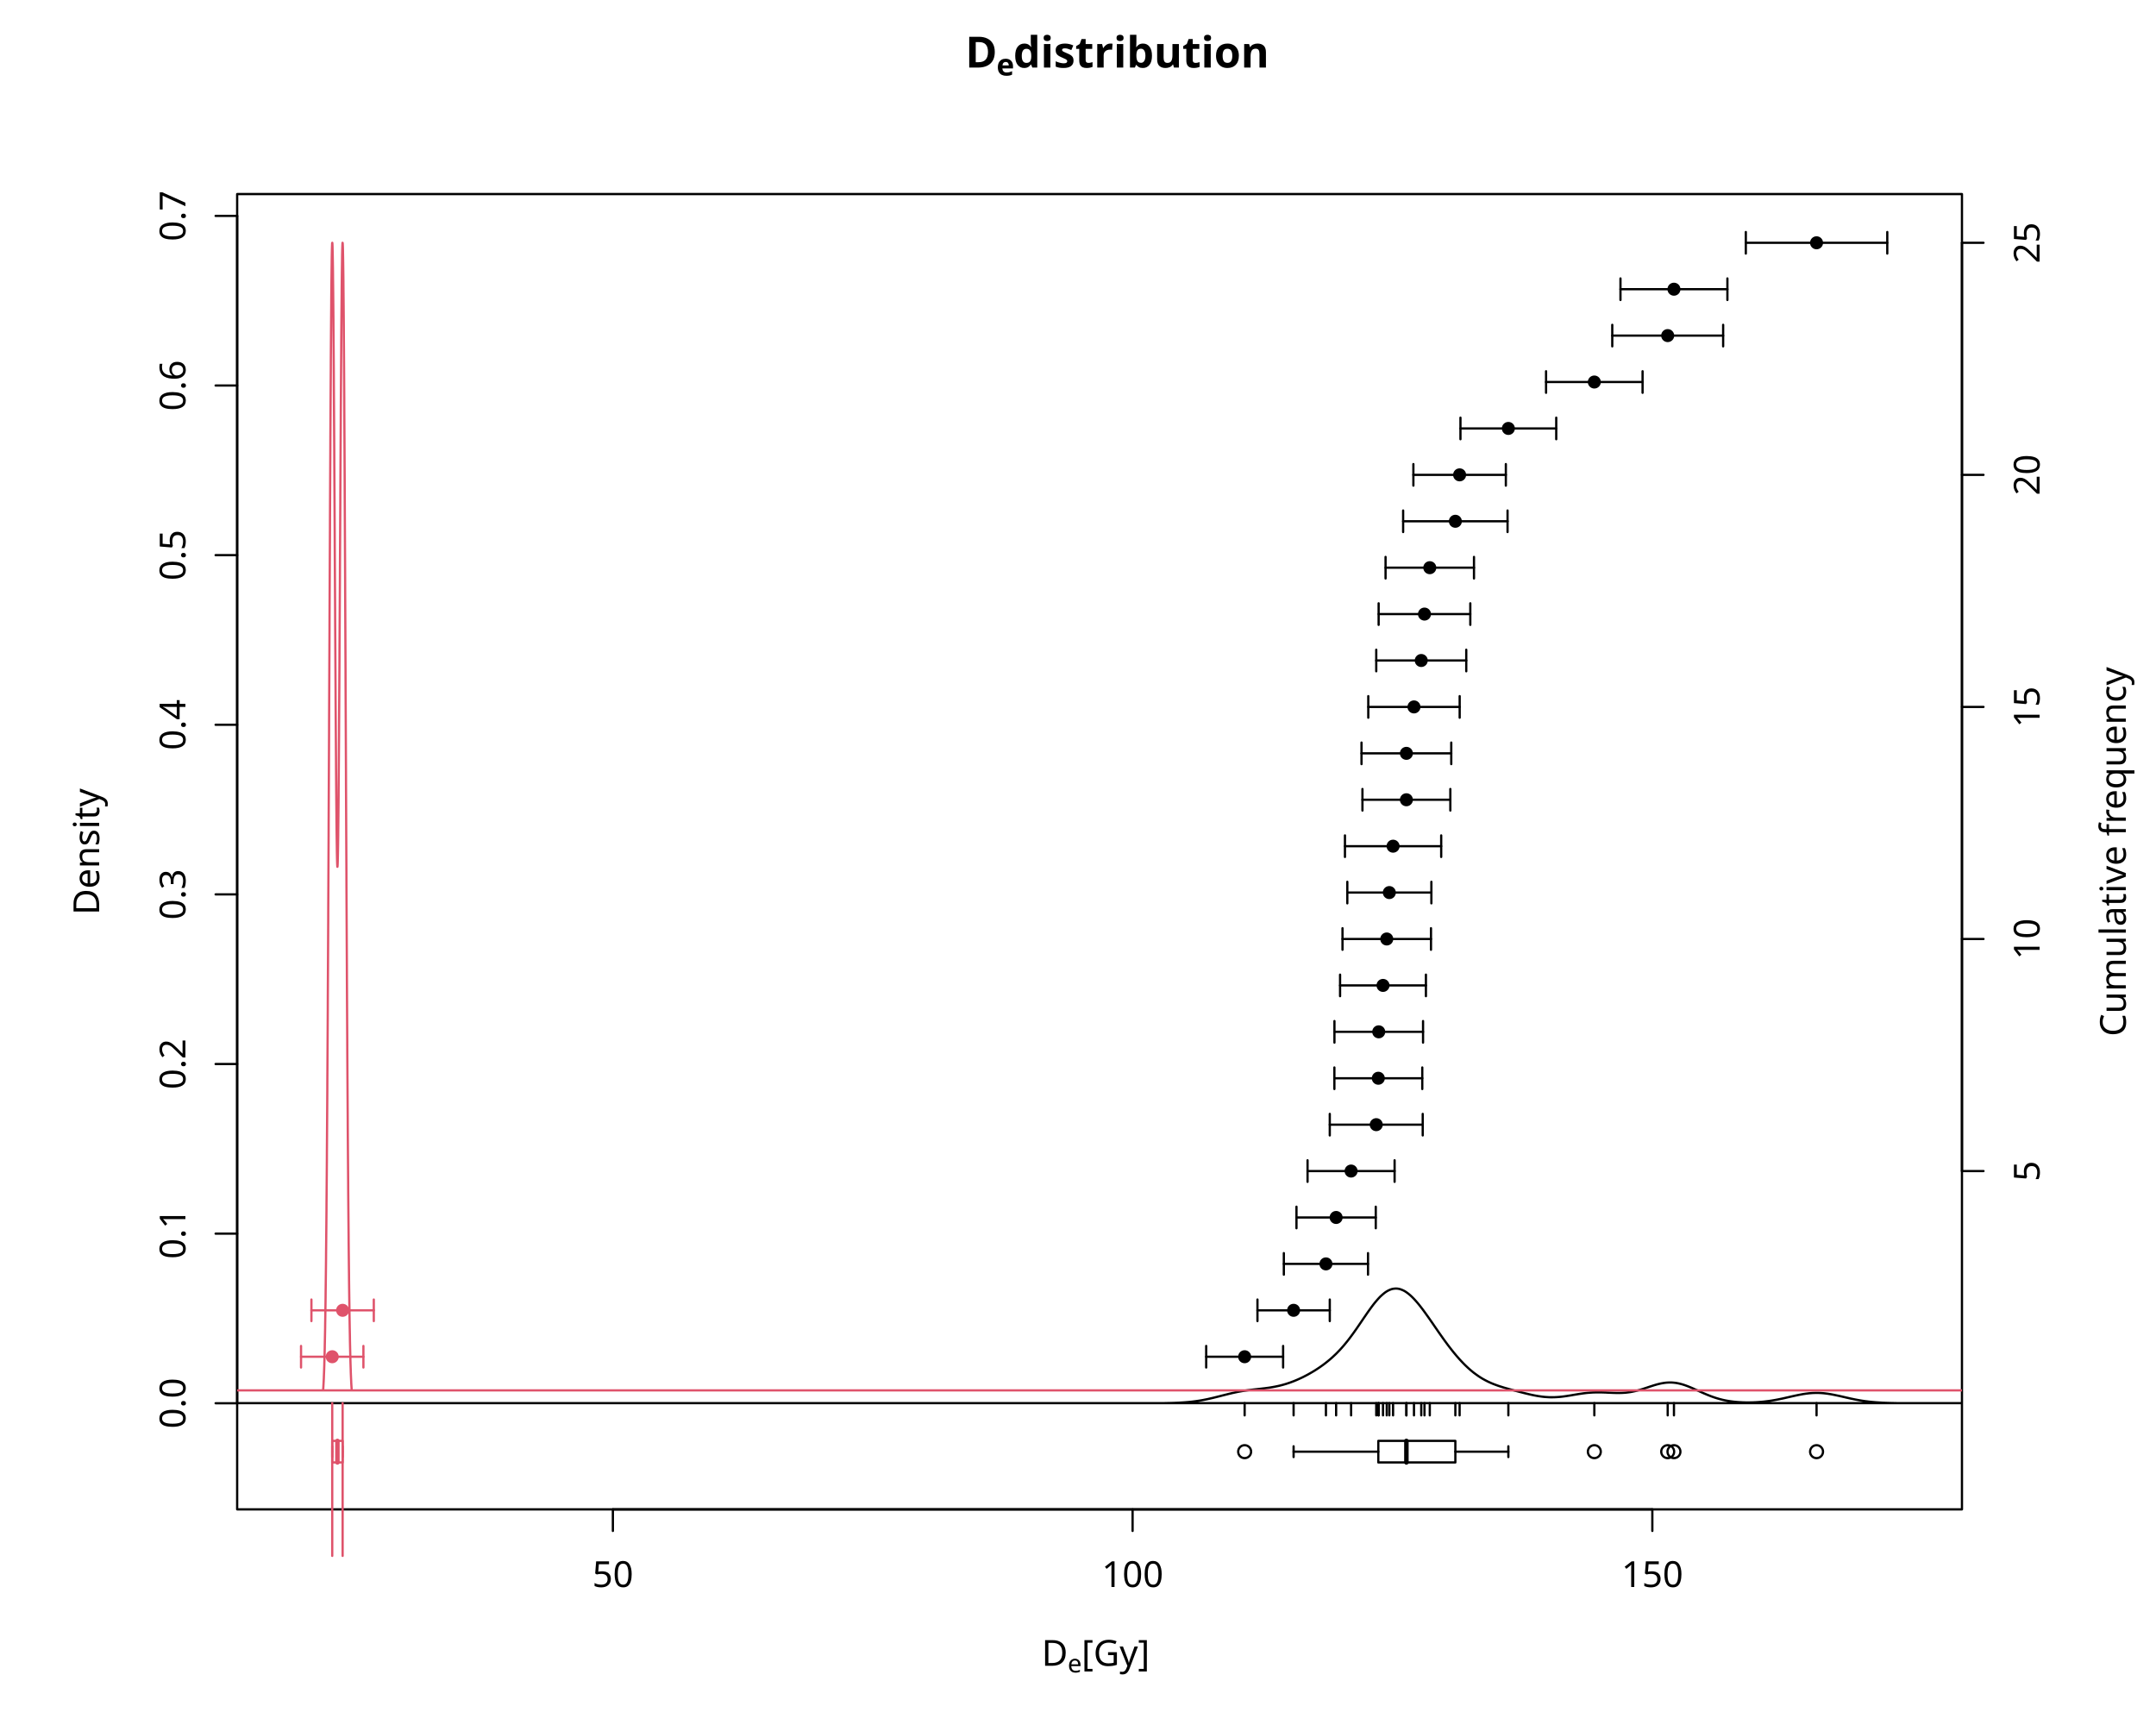
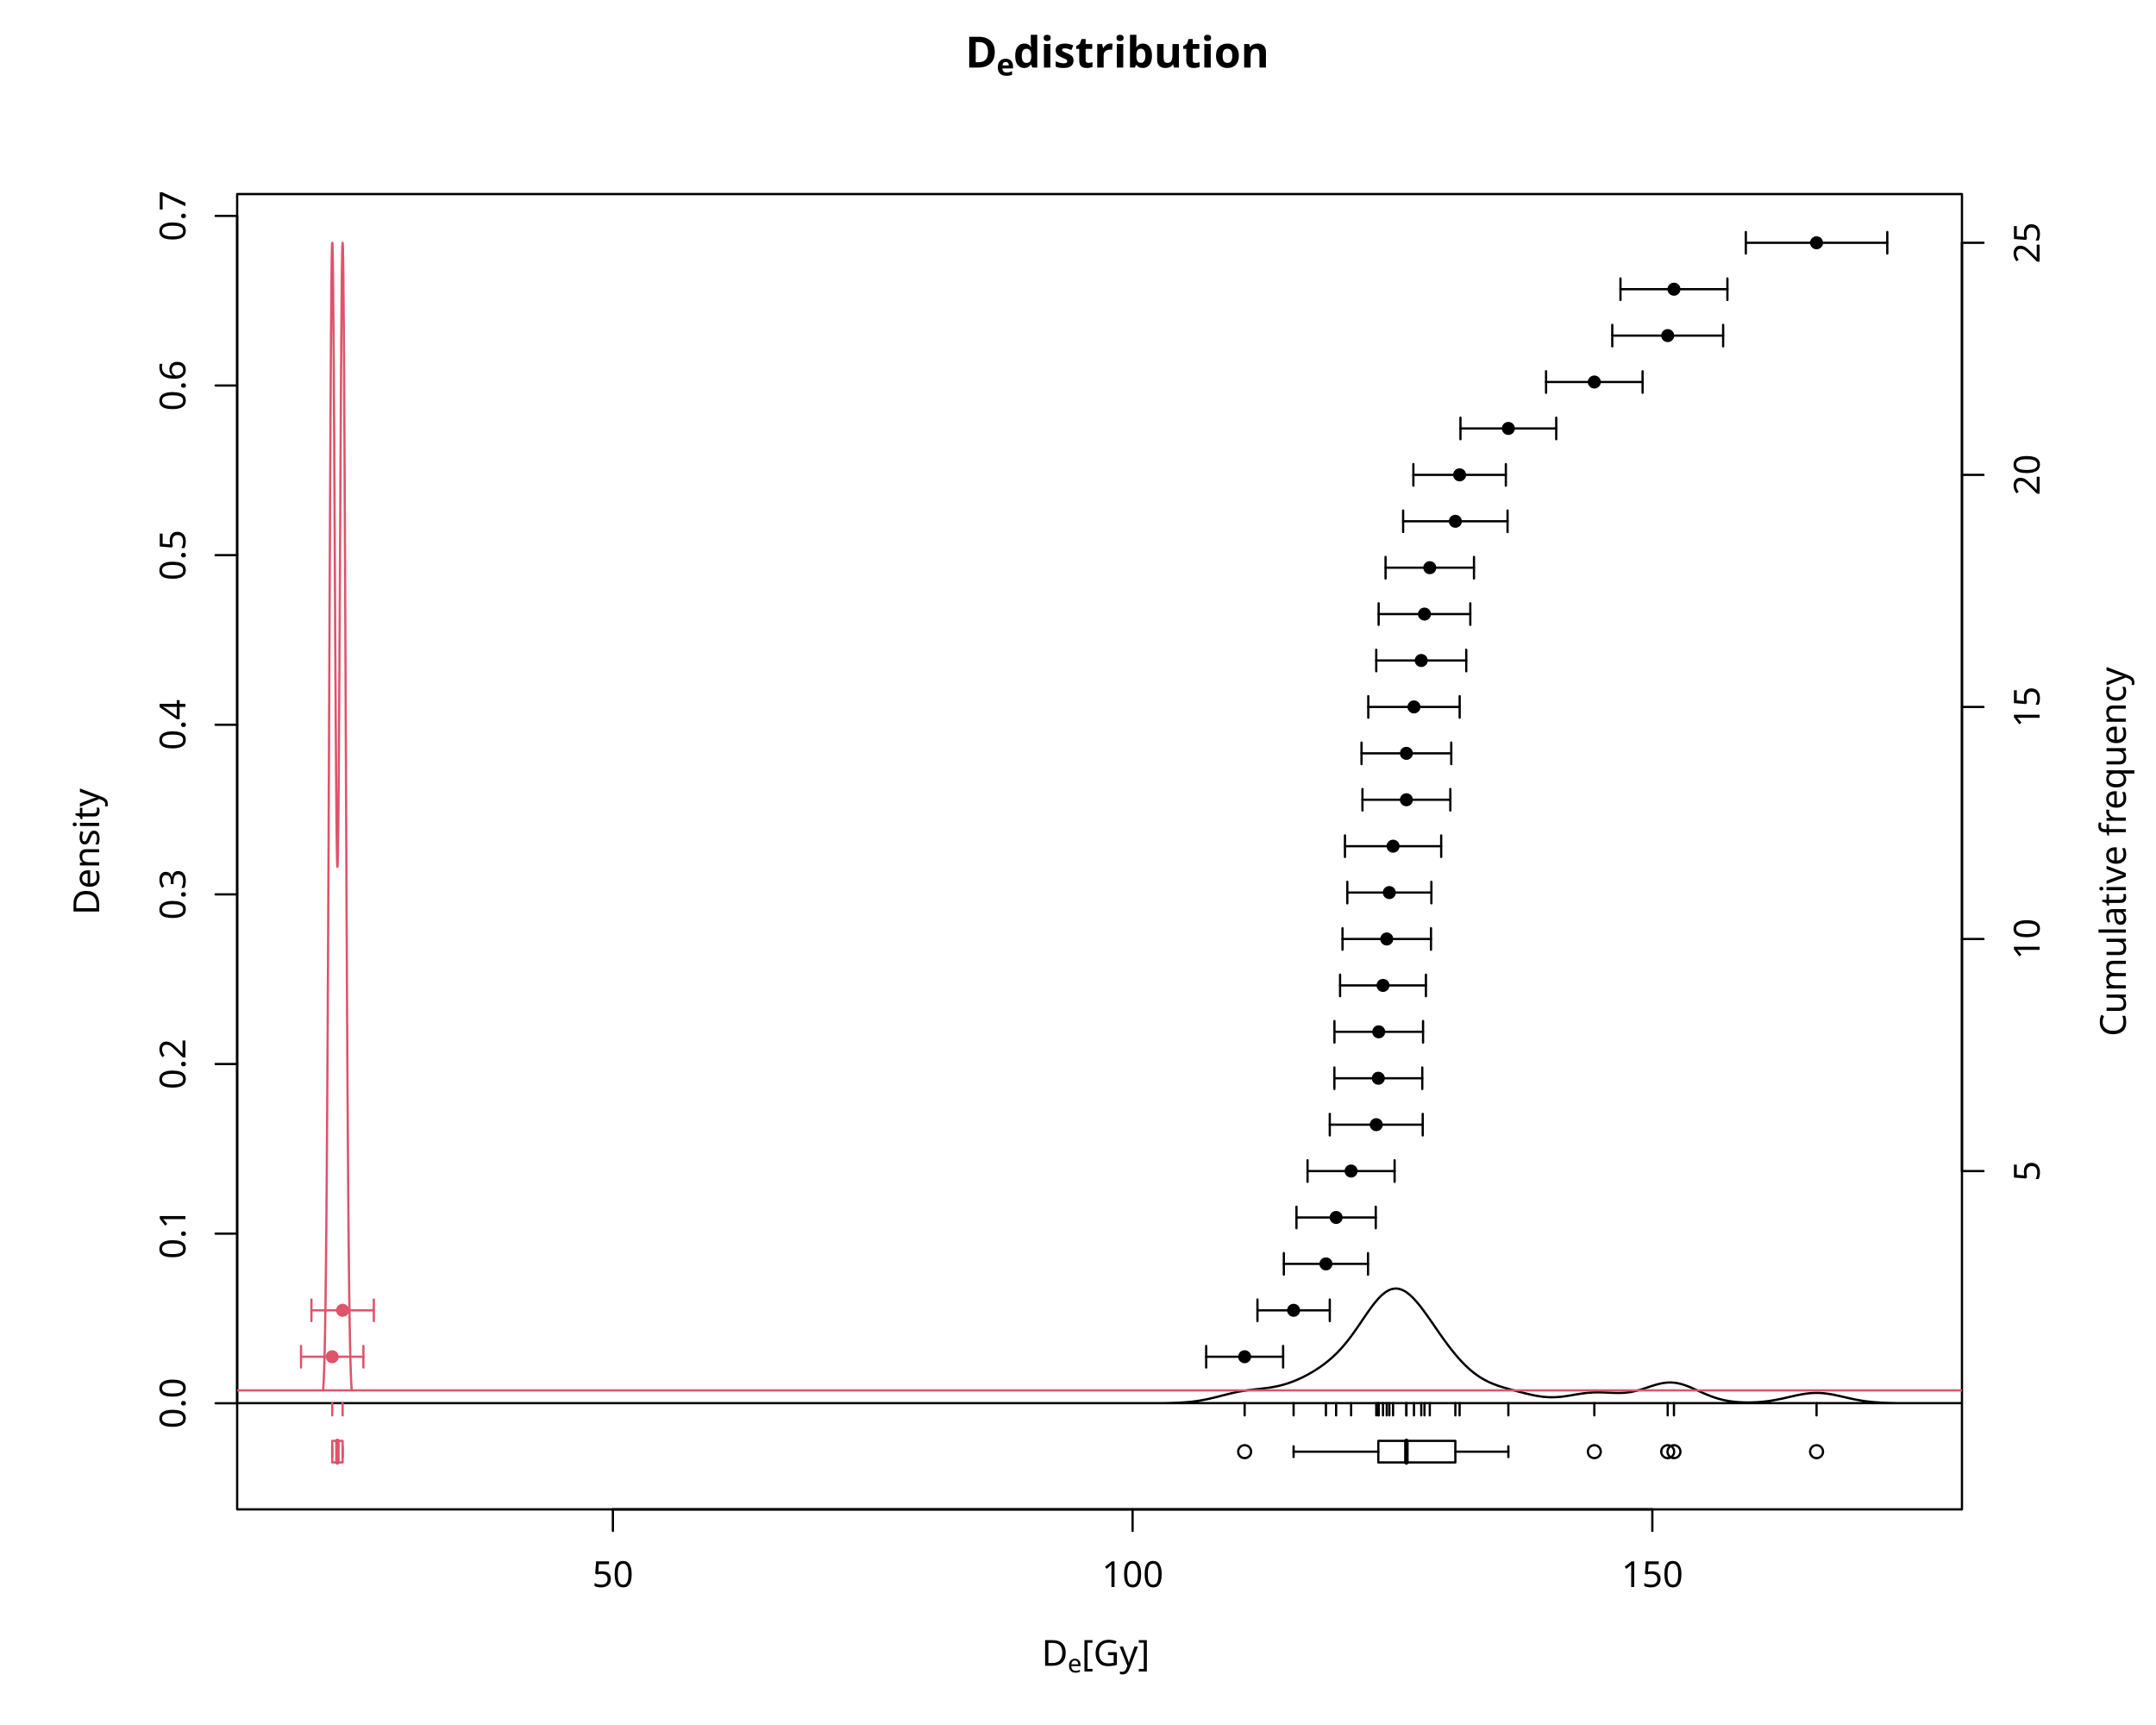
<svg xmlns="http://www.w3.org/2000/svg" class="svglite" data-engine-version="2.0" width="720.00pt" height="576.00pt" viewBox="0 0 720.00 576.00">
  <defs>
    <style type="text/css">
    .svglite line, .svglite polyline, .svglite polygon, .svglite path, .svglite rect, .svglite circle {
      fill: none;
      stroke: #000000;
      stroke-linecap: round;
      stroke-linejoin: round;
      stroke-miterlimit: 10.00;
    }
  </style>
  </defs>
  <rect width="100%" height="100%" style="stroke: none; fill: #FFFFFF;" />
  <defs>
    <clipPath id="cpMC4wMHw3MjAuMDB8MC4wMHw1NzYuMDA=">
      <rect x="0.00" y="0.00" width="720.00" height="576.00" />
    </clipPath>
  </defs>
  <g clip-path="url(#cpMC4wMHw3MjAuMDB8MC4wMHw1NzYuMDA=)">
    <polygon points="79.20,504.00 655.20,504.00 655.20,64.80 79.20,64.80 " style="stroke-width: 0.75; fill: none;" />
    <line x1="204.67" y1="504.00" x2="551.80" y2="504.00" style="stroke-width: 0.75;" />
    <line x1="204.67" y1="504.00" x2="204.67" y2="511.20" style="stroke-width: 0.75;" />
    <line x1="378.23" y1="504.00" x2="378.23" y2="511.20" style="stroke-width: 0.75;" />
    <line x1="551.80" y1="504.00" x2="551.80" y2="511.20" style="stroke-width: 0.75;" />
    <text x="204.67" y="529.92" text-anchor="middle" style="font-size: 12.00px; font-family: sans;" textLength="13.35px" lengthAdjust="spacingAndGlyphs">50</text>
    <text x="378.23" y="529.92" text-anchor="middle" style="font-size: 12.00px; font-family: sans;" textLength="20.02px" lengthAdjust="spacingAndGlyphs">100</text>
    <text x="551.80" y="529.92" text-anchor="middle" style="font-size: 12.00px; font-family: sans;" textLength="20.02px" lengthAdjust="spacingAndGlyphs">150</text>
    <text x="347.86" y="556.23" style="font-size: 12.00px; font-family: sans;" textLength="8.67px" lengthAdjust="spacingAndGlyphs">D</text>
    <text x="356.53" y="558.45" style="font-size: 8.40px; font-family: sans;" textLength="4.67px" lengthAdjust="spacingAndGlyphs">e</text>
    <text x="361.20" y="556.23" style="font-size: 12.00px; font-family: sans;" textLength="25.34px" lengthAdjust="spacingAndGlyphs"> [Gy]</text>
    <line x1="79.20" y1="468.56" x2="79.20" y2="72.09" style="stroke-width: 0.75;" />
    <line x1="79.20" y1="468.56" x2="72.00" y2="468.56" style="stroke-width: 0.75;" />
    <line x1="79.20" y1="411.93" x2="72.00" y2="411.93" style="stroke-width: 0.75;" />
    <line x1="79.20" y1="355.29" x2="72.00" y2="355.29" style="stroke-width: 0.75;" />
    <line x1="79.20" y1="298.65" x2="72.00" y2="298.65" style="stroke-width: 0.75;" />
    <line x1="79.20" y1="242.01" x2="72.00" y2="242.01" style="stroke-width: 0.75;" />
    <line x1="79.20" y1="185.37" x2="72.00" y2="185.37" style="stroke-width: 0.75;" />
    <line x1="79.20" y1="128.73" x2="72.00" y2="128.73" style="stroke-width: 0.75;" />
    <line x1="79.20" y1="72.09" x2="72.00" y2="72.09" style="stroke-width: 0.75;" />
    <text transform="translate(61.92,468.56) rotate(-90)" text-anchor="middle" style="font-size: 12.00px; font-family: sans;" textLength="16.68px" lengthAdjust="spacingAndGlyphs">0.0</text>
    <text transform="translate(61.92,411.93) rotate(-90)" text-anchor="middle" style="font-size: 12.00px; font-family: sans;" textLength="16.68px" lengthAdjust="spacingAndGlyphs">0.1</text>
    <text transform="translate(61.92,355.29) rotate(-90)" text-anchor="middle" style="font-size: 12.00px; font-family: sans;" textLength="16.68px" lengthAdjust="spacingAndGlyphs">0.2</text>
    <text transform="translate(61.92,298.65) rotate(-90)" text-anchor="middle" style="font-size: 12.00px; font-family: sans;" textLength="16.68px" lengthAdjust="spacingAndGlyphs">0.3</text>
    <text transform="translate(61.92,242.01) rotate(-90)" text-anchor="middle" style="font-size: 12.00px; font-family: sans;" textLength="16.68px" lengthAdjust="spacingAndGlyphs">0.4</text>
    <text transform="translate(61.92,185.37) rotate(-90)" text-anchor="middle" style="font-size: 12.00px; font-family: sans;" textLength="16.68px" lengthAdjust="spacingAndGlyphs">0.5</text>
    <text transform="translate(61.92,128.73) rotate(-90)" text-anchor="middle" style="font-size: 12.00px; font-family: sans;" textLength="16.68px" lengthAdjust="spacingAndGlyphs">0.6</text>
    <text transform="translate(61.92,72.09) rotate(-90)" text-anchor="middle" style="font-size: 12.00px; font-family: sans;" textLength="16.68px" lengthAdjust="spacingAndGlyphs">0.7</text>
    <text transform="translate(33.12,284.40) rotate(-90)" text-anchor="middle" style="font-size: 12.00px; font-family: sans;" textLength="40.02px" lengthAdjust="spacingAndGlyphs">Density</text>
  </g>
  <defs>
    <clipPath id="cpNzkuMjB8NjU1LjIwfDY0LjgwfDUwNC4wMA==">
      <rect x="79.20" y="64.80" width="576.00" height="439.20" />
    </clipPath>
  </defs>
  <g clip-path="url(#cpNzkuMjB8NjU1LjIwfDY0LjgwfDUwNC4wMA==)">
    <polygon points="79.20,468.53 388.43,468.53 388.91,468.52 389.39,468.51 389.87,468.50 390.35,468.49 390.83,468.48 391.31,468.47 391.79,468.45 392.27,468.44 392.75,468.42 393.23,468.40 393.71,468.38 394.19,468.35 394.67,468.32 395.15,468.29 395.63,468.26 396.11,468.22 396.59,468.18 397.07,468.14 397.55,468.09 398.03,468.04 398.51,467.98 398.99,467.92 399.47,467.85 399.96,467.78 400.44,467.71 400.92,467.63 401.40,467.55 401.88,467.46 402.36,467.36 402.84,467.27 403.32,467.17 403.80,467.06 404.28,466.95 404.76,466.84 405.24,466.73 405.72,466.61 406.20,466.49 406.68,466.37 407.16,466.25 407.64,466.13 408.12,466.00 408.60,465.88 409.08,465.76 409.56,465.64 410.04,465.52 410.52,465.40 411.00,465.29 411.48,465.17 411.96,465.07 412.44,464.96 412.92,464.86 413.40,464.76 413.88,464.67 414.36,464.58 414.84,464.50 415.33,464.42 415.81,464.35 416.29,464.28 416.77,464.21 417.25,464.15 417.73,464.09 418.21,464.03 418.69,463.97 419.17,463.92 419.65,463.87 420.13,463.81 420.61,463.76 421.09,463.71 421.57,463.65 422.05,463.60 422.53,463.54 423.01,463.47 423.49,463.41 423.97,463.34 424.45,463.26 424.93,463.18 425.41,463.09 425.89,463.00 426.37,462.90 426.85,462.80 427.33,462.69 427.81,462.57 428.29,462.44 428.77,462.31 429.25,462.17 429.73,462.02 430.21,461.86 430.70,461.70 431.18,461.52 431.66,461.34 432.14,461.16 432.62,460.96 433.10,460.76 433.58,460.55 434.06,460.33 434.54,460.11 435.02,459.88 435.50,459.64 435.98,459.39 436.46,459.14 436.94,458.88 437.42,458.61 437.90,458.33 438.38,458.05 438.86,457.76 439.34,457.46 439.82,457.15 440.30,456.83 440.78,456.51 441.26,456.17 441.74,455.83 442.22,455.47 442.70,455.10 443.18,454.72 443.66,454.33 444.14,453.93 444.62,453.51 445.10,453.08 445.58,452.63 446.07,452.17 446.55,451.69 447.03,451.19 447.51,450.69 447.99,450.16 448.47,449.61 448.95,449.05 449.43,448.47 449.91,447.88 450.39,447.27 450.87,446.64 451.35,445.99 451.83,445.34 452.31,444.67 452.79,443.99 453.27,443.30 453.75,442.60 454.23,441.90 454.71,441.19 455.19,440.48 455.67,439.78 456.15,439.08 456.63,438.38 457.11,437.70 457.59,437.03 458.07,436.37 458.55,435.73 459.03,435.12 459.51,434.54 459.99,433.98 460.47,433.45 460.95,432.95 461.44,432.50 461.92,432.08 462.40,431.69 462.88,431.35 463.36,431.06 463.84,430.81 464.32,430.61 464.80,430.44 465.28,430.34 465.76,430.28 466.24,430.26 466.72,430.29 467.20,430.37 467.68,430.50 468.16,430.68 468.64,430.89 469.12,431.14 469.60,431.45 470.08,431.79 470.56,432.17 471.04,432.58 471.52,433.03 472.00,433.51 472.48,434.02 472.96,434.56 473.44,435.12 473.92,435.70 474.40,436.31 474.88,436.93 475.36,437.57 475.84,438.23 476.32,438.90 476.80,439.57 477.29,440.26 477.77,440.95 478.25,441.64 478.73,442.34 479.21,443.04 479.69,443.73 480.17,444.43 480.65,445.12 481.13,445.80 481.61,446.48 482.09,447.16 482.57,447.82 483.05,448.47 483.53,449.12 484.01,449.75 484.49,450.37 484.97,450.98 485.45,451.58 485.93,452.16 486.41,452.73 486.89,453.28 487.37,453.83 487.85,454.35 488.33,454.86 488.81,455.36 489.29,455.84 489.77,456.30 490.25,456.75 490.73,457.18 491.21,457.59 491.69,457.99 492.17,458.38 492.66,458.74 493.14,459.09 493.62,459.43 494.10,459.75 494.58,460.06 495.06,460.35 495.54,460.62 496.02,460.88 496.50,461.13 496.98,461.37 497.46,461.59 497.94,461.81 498.42,462.01 498.90,462.20 499.38,462.38 499.86,462.56 500.34,462.73 500.82,462.89 501.30,463.04 501.78,463.19 502.26,463.34 502.74,463.48 503.22,463.62 503.70,463.75 504.18,463.89 504.66,464.02 505.14,464.15 505.62,464.28 506.10,464.41 506.58,464.53 507.06,464.66 507.54,464.79 508.03,464.91 508.51,465.03 508.99,465.16 509.47,465.28 509.95,465.39 510.43,465.51 510.91,465.62 511.39,465.73 511.87,465.83 512.35,465.93 512.83,466.02 513.31,466.11 513.79,466.19 514.27,466.26 514.75,466.33 515.23,466.39 515.71,466.44 516.19,466.48 516.67,466.51 517.15,466.54 517.63,466.56 518.11,466.56 518.59,466.56 519.07,466.55 519.55,466.53 520.03,466.50 520.51,466.47 520.99,466.43 521.47,466.38 521.95,466.32 522.43,466.26 522.91,466.19 523.40,466.12 523.88,466.04 524.36,465.97 524.84,465.89 525.32,465.80 525.80,465.72 526.28,465.64 526.76,465.56 527.24,465.48 527.72,465.41 528.20,465.34 528.68,465.27 529.16,465.21 529.64,465.15 530.12,465.10 530.60,465.06 531.08,465.02 531.56,464.99 532.04,464.96 532.52,464.95 533.00,464.93 533.48,464.93 533.96,464.93 534.44,464.93 534.92,464.94 535.40,464.96 535.88,464.97 536.36,464.99 536.84,465.02 537.32,465.04 537.80,465.06 538.28,465.08 538.77,465.10 539.25,465.11 539.73,465.13 540.21,465.13 540.69,465.13 541.17,465.12 541.65,465.11 542.13,465.08 542.61,465.05 543.09,465.01 543.57,464.95 544.05,464.89 544.53,464.82 545.01,464.73 545.49,464.63 545.97,464.53 546.45,464.41 546.93,464.29 547.41,464.16 547.89,464.02 548.37,463.87 548.85,463.72 549.33,463.56 549.81,463.40 550.29,463.24 550.77,463.08 551.25,462.92 551.73,462.77 552.21,462.61 552.69,462.47 553.17,462.33 553.65,462.20 554.14,462.08 554.62,461.97 555.10,461.88 555.58,461.80 556.06,461.73 556.54,461.68 557.02,461.65 557.50,461.63 557.98,461.63 558.46,461.65 558.94,461.69 559.42,461.74 559.90,461.81 560.38,461.90 560.86,462.01 561.34,462.13 561.82,462.26 562.30,462.41 562.78,462.57 563.26,462.75 563.74,462.93 564.22,463.12 564.70,463.32 565.18,463.53 565.66,463.74 566.14,463.96 566.62,464.17 567.10,464.39 567.58,464.61 568.06,464.83 568.54,465.04 569.02,465.26 569.50,465.46 569.99,465.67 570.47,465.86 570.95,466.05 571.43,466.24 571.91,466.41 572.39,466.58 572.87,466.74 573.35,466.89 573.83,467.03 574.31,467.17 574.79,467.29 575.27,467.41 575.75,467.52 576.23,467.62 576.71,467.71 577.19,467.79 577.67,467.87 578.15,467.94 578.63,468.00 579.11,468.06 579.59,468.10 580.07,468.15 580.55,468.18 581.03,468.21 581.51,468.24 581.99,468.26 582.47,468.28 582.95,468.29 583.43,468.29 583.91,468.29 584.39,468.29 584.87,468.28 585.36,468.27 585.84,468.25 586.32,468.23 586.80,468.20 587.28,468.17 587.76,468.13 588.24,468.09 588.72,468.05 589.20,468.00 589.68,467.94 590.16,467.88 590.64,467.82 591.12,467.75 591.60,467.68 592.08,467.60 592.56,467.52 593.04,467.43 593.52,467.34 594.00,467.25 594.48,467.15 594.96,467.05 595.44,466.95 595.92,466.84 596.40,466.73 596.88,466.62 597.36,466.51 597.84,466.40 598.32,466.29 598.80,466.18 599.28,466.08 599.76,465.97 600.24,465.87 600.73,465.77 601.21,465.68 601.69,465.59 602.17,465.50 602.65,465.43 603.13,465.36 603.61,465.30 604.09,465.24 604.57,465.20 605.05,465.16 605.53,465.13 606.01,465.12 606.49,465.11 606.97,465.11 607.45,465.12 607.93,465.14 608.41,465.17 608.89,465.21 609.37,465.26 609.85,465.32 610.33,465.38 610.81,465.46 611.29,465.53 611.77,465.62 612.25,465.71 612.73,465.81 613.21,465.91 613.69,466.01 614.17,466.11 614.65,466.22 615.13,466.33 615.61,466.44 616.10,466.55 616.58,466.67 617.06,466.77 617.54,466.88 618.02,466.99 618.50,467.09 618.98,467.19 619.46,467.29 619.94,467.38 620.42,467.47 620.90,467.56 621.38,467.64 621.86,467.72 622.34,467.79 622.82,467.86 623.30,467.92 623.78,467.98 624.26,468.04 624.74,468.09 625.22,468.14 625.70,468.18 626.18,468.22 626.66,468.26 627.14,468.29 627.62,468.32 628.10,468.35 628.58,468.38 629.06,468.40 629.54,468.42 630.02,468.44 630.50,468.45 630.98,468.47 631.47,468.48 631.95,468.49 632.43,468.50 632.91,468.51 633.39,468.52 633.87,468.53 655.20,468.53 " style="stroke-width: 0.75; fill: none;" />
    <polygon points="79.20,464.26 107.90,464.26 107.92,464.02 107.94,463.76 107.96,463.50 107.98,463.21 108.00,462.92 108.01,462.61 108.03,462.29 108.05,461.94 108.07,461.59 108.09,461.21 108.11,460.82 108.13,460.42 108.15,459.99 108.16,459.55 108.18,459.08 108.20,458.60 108.22,458.08 108.24,457.56 108.26,457.00 108.28,456.43 108.30,455.82 108.31,455.20 108.33,454.54 108.35,453.86 108.37,453.16 108.39,452.42 108.41,451.67 108.43,450.86 108.45,450.05 108.46,449.18 108.48,448.30 108.50,447.36 108.52,446.41 108.54,445.41 108.56,444.38 108.58,443.32 108.59,442.20 108.61,441.07 108.63,439.87 108.65,438.66 108.67,437.38 108.69,436.08 108.71,434.71 108.73,433.32 108.74,431.87 108.76,430.38 108.78,428.84 108.80,427.26 108.82,425.63 108.84,423.94 108.86,422.21 108.88,420.41 108.89,418.60 108.91,416.69 108.93,414.76 108.95,412.75 108.97,410.71 108.99,408.60 109.01,406.44 109.03,404.22 109.04,401.94 109.06,399.62 109.08,397.22 109.10,394.79 109.12,392.27 109.14,389.73 109.16,387.09 109.17,384.43 109.19,381.68 109.21,378.89 109.23,376.03 109.25,373.12 109.27,370.15 109.29,367.11 109.31,364.04 109.32,360.88 109.34,357.70 109.36,354.42 109.38,351.13 109.40,347.74 109.42,344.33 109.44,340.84 109.46,337.32 109.47,333.74 109.49,330.10 109.51,326.43 109.53,322.69 109.55,318.93 109.57,315.09 109.59,311.25 109.61,307.32 109.62,303.38 109.64,299.38 109.66,295.36 109.68,291.30 109.70,287.20 109.72,283.08 109.74,278.92 109.75,274.74 109.77,270.52 109.79,266.30 109.81,262.04 109.83,257.78 109.85,253.49 109.87,249.19 109.89,244.88 109.90,240.57 109.92,236.25 109.94,231.93 109.96,227.61 109.98,223.29 110.00,218.98 110.02,214.69 110.04,210.40 110.05,206.14 110.07,201.89 110.09,197.67 110.11,193.47 110.13,189.30 110.15,185.17 110.17,181.07 110.19,177.01 110.20,172.99 110.22,169.03 110.24,165.09 110.26,161.24 110.28,157.41 110.30,153.68 110.32,149.97 110.33,146.36 110.35,142.80 110.37,139.32 110.39,135.92 110.41,132.58 110.43,129.34 110.45,126.16 110.47,123.11 110.48,120.09 110.50,117.23 110.52,114.39 110.54,111.73 110.56,109.10 110.58,106.63 110.60,104.23 110.62,101.95 110.63,99.77 110.65,97.70 110.67,95.77 110.69,93.90 110.71,92.22 110.73,90.57 110.75,89.14 110.77,87.75 110.78,86.55 110.80,85.42 110.82,84.45 110.84,83.58 110.86,82.84 110.88,82.24 110.90,81.74 110.91,81.41 110.93,81.15 110.95,81.09 110.97,81.07 110.99,81.27 111.01,81.52 111.03,81.95 111.05,82.47 111.06,83.14 111.08,83.91 111.10,84.81 111.12,85.84 111.14,86.96 111.16,88.24 111.18,89.57 111.20,91.11 111.21,92.67 111.23,94.41 111.25,96.21 111.27,98.15 111.29,100.17 111.31,102.30 111.33,104.52 111.35,106.83 111.36,109.25 111.38,111.73 111.40,114.34 111.42,116.97 111.44,119.75 111.46,122.56 111.48,125.47 111.49,128.42 111.51,131.46 111.53,134.55 111.55,137.70 111.57,140.90 111.59,144.15 111.61,147.46 111.63,150.79 111.64,154.18 111.66,157.59 111.68,161.04 111.70,164.51 111.72,168.01 111.74,171.52 111.76,175.04 111.78,178.58 111.79,182.12 111.81,185.67 111.83,189.21 111.85,192.74 111.87,196.27 111.89,199.78 111.91,203.28 111.92,206.74 111.94,210.19 111.96,213.60 111.98,216.98 112.00,220.32 112.02,223.61 112.04,226.87 112.06,230.07 112.07,233.24 112.09,236.31 112.11,239.38 112.13,242.32 112.15,245.25 112.17,248.07 112.19,250.85 112.21,253.53 112.22,256.14 112.24,258.68 112.26,261.11 112.28,263.49 112.30,265.74 112.32,267.95 112.34,270.00 112.36,272.02 112.37,273.88 112.39,275.69 112.41,277.36 112.43,278.95 112.45,280.42 112.47,281.79 112.49,283.06 112.50,284.19 112.52,285.26 112.54,286.15 112.56,287.01 112.58,287.66 112.60,288.28 112.62,288.71 112.64,289.09 112.65,289.30 112.67,289.43 112.69,289.43 112.71,289.30 112.73,289.09 112.75,288.71 112.77,288.28 112.79,287.66 112.80,287.01 112.82,286.15 112.84,285.26 112.86,284.19 112.88,283.06 112.90,281.79 112.92,280.42 112.94,278.95 112.95,277.36 112.97,275.69 112.99,273.88 113.01,272.02 113.03,270.00 113.05,267.95 113.07,265.74 113.08,263.49 113.10,261.11 113.12,258.68 113.14,256.14 113.16,253.53 113.18,250.85 113.20,248.07 113.22,245.25 113.23,242.32 113.25,239.38 113.27,236.31 113.29,233.24 113.31,230.07 113.33,226.87 113.35,223.61 113.37,220.32 113.38,216.98 113.40,213.60 113.42,210.19 113.44,206.74 113.46,203.28 113.48,199.78 113.50,196.27 113.52,192.74 113.53,189.21 113.55,185.67 113.57,182.12 113.59,178.58 113.61,175.04 113.63,171.52 113.65,168.01 113.66,164.51 113.68,161.04 113.70,157.59 113.72,154.18 113.74,150.79 113.76,147.46 113.78,144.15 113.80,140.90 113.81,137.70 113.83,134.55 113.85,131.46 113.87,128.42 113.89,125.47 113.91,122.56 113.93,119.75 113.95,116.97 113.96,114.34 113.98,111.73 114.00,109.25 114.02,106.83 114.04,104.52 114.06,102.30 114.08,100.17 114.10,98.15 114.11,96.21 114.13,94.41 114.15,92.67 114.17,91.11 114.19,89.57 114.21,88.24 114.23,86.96 114.24,85.84 114.26,84.81 114.28,83.91 114.30,83.14 114.32,82.47 114.34,81.95 114.36,81.52 114.38,81.27 114.39,81.07 114.41,81.09 114.43,81.15 114.45,81.41 114.47,81.74 114.49,82.24 114.51,82.84 114.53,83.58 114.54,84.45 114.56,85.42 114.58,86.55 114.60,87.75 114.62,89.14 114.64,90.57 114.66,92.22 114.68,93.90 114.69,95.77 114.71,97.70 114.73,99.77 114.75,101.95 114.77,104.23 114.79,106.63 114.81,109.10 114.82,111.73 114.84,114.39 114.86,117.23 114.88,120.09 114.90,123.11 114.92,126.16 114.94,129.34 114.96,132.58 114.97,135.92 114.99,139.32 115.01,142.80 115.03,146.36 115.05,149.97 115.07,153.68 115.09,157.41 115.11,161.24 115.12,165.09 115.14,169.03 115.16,172.99 115.18,177.01 115.20,181.07 115.22,185.17 115.24,189.30 115.26,193.47 115.27,197.67 115.29,201.89 115.31,206.14 115.33,210.40 115.35,214.69 115.37,218.98 115.39,223.29 115.40,227.61 115.42,231.93 115.44,236.25 115.46,240.57 115.48,244.88 115.50,249.19 115.52,253.49 115.54,257.78 115.55,262.04 115.57,266.30 115.59,270.52 115.61,274.74 115.63,278.92 115.65,283.08 115.67,287.20 115.69,291.30 115.70,295.36 115.72,299.38 115.74,303.38 115.76,307.32 115.78,311.25 115.80,315.09 115.82,318.93 115.84,322.69 115.85,326.43 115.87,330.10 115.89,333.74 115.91,337.32 115.93,340.84 115.95,344.33 115.97,347.74 115.98,351.13 116.00,354.42 116.02,357.70 116.04,360.88 116.06,364.04 116.08,367.11 116.10,370.15 116.12,373.12 116.13,376.03 116.15,378.89 116.17,381.68 116.19,384.43 116.21,387.09 116.23,389.73 116.25,392.27 116.27,394.79 116.28,397.22 116.30,399.62 116.32,401.94 116.34,404.22 116.36,406.44 116.38,408.60 116.40,410.71 116.42,412.75 116.43,414.76 116.45,416.69 116.47,418.60 116.49,420.41 116.51,422.21 116.53,423.94 116.55,425.63 116.56,427.26 116.58,428.84 116.60,430.38 116.62,431.87 116.64,433.32 116.66,434.71 116.68,436.08 116.70,437.38 116.71,438.66 116.73,439.87 116.75,441.07 116.77,442.20 116.79,443.32 116.81,444.38 116.83,445.41 116.85,446.41 116.86,447.36 116.88,448.30 116.90,449.18 116.92,450.05 116.94,450.86 116.96,451.67 116.98,452.42 117.00,453.16 117.01,453.86 117.03,454.54 117.05,455.20 117.07,455.82 117.09,456.43 117.11,457.00 117.13,457.56 117.14,458.08 117.16,458.60 117.18,459.08 117.20,459.55 117.22,459.99 117.24,460.42 117.26,460.82 117.28,461.21 117.29,461.59 117.31,461.94 117.33,462.29 117.35,462.61 117.37,462.92 117.39,463.21 117.41,463.50 117.43,463.76 117.44,464.02 117.46,464.26 655.20,464.26 " style="stroke-width: 0.75; stroke: #DF536B; fill: none;" />
  </g>
  <g clip-path="url(#cpMC4wMHw3MjAuMDB8MC4wMHw1NzYuMDA=)">
    <text x="322.38" y="22.56" style="font-size: 14.40px; font-weight: bold; font-family: sans;" textLength="10.40px" lengthAdjust="spacingAndGlyphs">D</text>
    <text x="332.78" y="25.22" style="font-size: 10.08px; font-weight: bold; font-family: sans;" textLength="5.61px" lengthAdjust="spacingAndGlyphs">e</text>
    <text x="338.39" y="22.56" style="font-size: 14.40px; font-weight: bold; font-family: sans;" textLength="73.64px" lengthAdjust="spacingAndGlyphs"> distribution</text>
  </g>
  <g clip-path="url(#cpNzkuMjB8NjU1LjIwfDY0LjgwfDUwNC4wMA==)">
    <polyline points="469.67,488.33 469.67,481.13 " style="stroke-width: 1.50;" />
    <polygon points="460.29,488.33 460.29,481.13 486.02,481.13 486.02,488.33 " style="stroke-width: 0.75; fill: none;" />
    <polyline points="460.29,484.73 432.00,484.73 " style="stroke-width: 0.75;" />
    <polyline points="432.00,486.53 432.00,482.93 " style="stroke-width: 0.75;" />
    <polyline points="486.02,484.73 503.72,484.73 " style="stroke-width: 0.75;" />
    <polyline points="503.72,486.53 503.72,482.93 " style="stroke-width: 0.75;" />
    <circle cx="415.65" cy="484.73" r="2.16" style="stroke-width: 0.75;" />
    <circle cx="532.43" cy="484.73" r="2.16" style="stroke-width: 0.75;" />
    <circle cx="556.93" cy="484.73" r="2.16" style="stroke-width: 0.75;" />
    <circle cx="559.02" cy="484.73" r="2.16" style="stroke-width: 0.75;" />
    <circle cx="606.64" cy="484.73" r="2.16" style="stroke-width: 0.75;" />
    <polyline points="112.68,488.33 112.68,481.13 " style="stroke-width: 1.50; stroke: #DF536B;" />
    <polygon points="110.95,488.33 110.95,481.13 114.42,481.13 114.42,488.33 " style="stroke-width: 0.75; stroke: #DF536B; fill: none;" />
    <polyline points="110.95,484.73 110.95,484.73 " style="stroke-width: 0.75; stroke: #DF536B;" />
    <polyline points="110.95,486.53 110.95,482.93 " style="stroke-width: 0.75; stroke: #DF536B;" />
    <polyline points="114.42,484.73 114.42,484.73 " style="stroke-width: 0.75; stroke: #DF536B;" />
    <polyline points="114.42,486.53 114.42,482.93 " style="stroke-width: 0.75; stroke: #DF536B;" />
  </g>
  <g clip-path="url(#cpMC4wMHw3MjAuMDB8MC4wMHw1NzYuMDA=)">
    <line x1="415.65" y1="468.53" x2="415.65" y2="472.61" style="stroke-width: 0.75;" />
    <line x1="432.00" y1="468.53" x2="432.00" y2="472.61" style="stroke-width: 0.75;" />
    <line x1="442.80" y1="468.53" x2="442.80" y2="472.61" style="stroke-width: 0.75;" />
    <line x1="446.20" y1="468.53" x2="446.20" y2="472.61" style="stroke-width: 0.75;" />
    <line x1="451.20" y1="468.53" x2="451.20" y2="472.61" style="stroke-width: 0.75;" />
    <line x1="459.60" y1="468.53" x2="459.60" y2="472.61" style="stroke-width: 0.75;" />
    <line x1="460.29" y1="468.53" x2="460.29" y2="472.61" style="stroke-width: 0.75;" />
    <line x1="460.43" y1="468.53" x2="460.43" y2="472.61" style="stroke-width: 0.75;" />
    <line x1="461.86" y1="468.53" x2="461.86" y2="472.61" style="stroke-width: 0.75;" />
    <line x1="463.11" y1="468.53" x2="463.11" y2="472.61" style="stroke-width: 0.75;" />
    <line x1="463.97" y1="468.53" x2="463.97" y2="472.61" style="stroke-width: 0.75;" />
    <line x1="465.22" y1="468.53" x2="465.22" y2="472.61" style="stroke-width: 0.75;" />
    <line x1="469.67" y1="468.53" x2="469.67" y2="472.61" style="stroke-width: 0.75;" />
    <line x1="469.67" y1="468.53" x2="469.67" y2="472.61" style="stroke-width: 0.75;" />
    <line x1="472.20" y1="468.53" x2="472.20" y2="472.61" style="stroke-width: 0.75;" />
    <line x1="474.63" y1="468.53" x2="474.63" y2="472.61" style="stroke-width: 0.75;" />
    <line x1="475.71" y1="468.53" x2="475.71" y2="472.61" style="stroke-width: 0.75;" />
    <line x1="477.48" y1="468.53" x2="477.48" y2="472.61" style="stroke-width: 0.75;" />
    <line x1="486.02" y1="468.53" x2="486.02" y2="472.61" style="stroke-width: 0.75;" />
    <line x1="487.44" y1="468.53" x2="487.44" y2="472.61" style="stroke-width: 0.75;" />
    <line x1="503.72" y1="468.53" x2="503.72" y2="472.61" style="stroke-width: 0.75;" />
    <line x1="532.43" y1="468.53" x2="532.43" y2="472.61" style="stroke-width: 0.75;" />
    <line x1="556.93" y1="468.53" x2="556.93" y2="472.61" style="stroke-width: 0.75;" />
    <line x1="559.02" y1="468.53" x2="559.02" y2="472.61" style="stroke-width: 0.75;" />
    <line x1="606.64" y1="468.53" x2="606.64" y2="472.61" style="stroke-width: 0.75;" />
-     <line x1="110.95" y1="468.53" x2="110.95" y2="519.53" style="stroke-width: 0.75; stroke: #DF536B;" />
-     <line x1="114.42" y1="468.53" x2="114.42" y2="519.53" style="stroke-width: 0.75; stroke: #DF536B;" />
+     <line x1="110.95" y1="468.53" x2="110.95" y2="472.61" style="stroke-width: 0.75; stroke: #DF536B;" />
+     <line x1="114.42" y1="468.53" x2="114.42" y2="472.61" style="stroke-width: 0.75; stroke: #DF536B;" />
    <line x1="655.20" y1="391.03" x2="655.20" y2="81.07" style="stroke-width: 0.75;" />
    <line x1="655.20" y1="391.03" x2="662.40" y2="391.03" style="stroke-width: 0.75;" />
    <line x1="655.20" y1="313.54" x2="662.40" y2="313.54" style="stroke-width: 0.75;" />
    <line x1="655.20" y1="236.05" x2="662.40" y2="236.05" style="stroke-width: 0.75;" />
    <line x1="655.20" y1="158.56" x2="662.40" y2="158.56" style="stroke-width: 0.75;" />
    <line x1="655.20" y1="81.07" x2="662.40" y2="81.07" style="stroke-width: 0.75;" />
    <text transform="translate(681.12,391.03) rotate(-90)" text-anchor="middle" style="font-size: 12.00px; font-family: sans;" textLength="6.67px" lengthAdjust="spacingAndGlyphs">5</text>
    <text transform="translate(681.12,313.54) rotate(-90)" text-anchor="middle" style="font-size: 12.00px; font-family: sans;" textLength="13.35px" lengthAdjust="spacingAndGlyphs">10</text>
    <text transform="translate(681.12,236.05) rotate(-90)" text-anchor="middle" style="font-size: 12.00px; font-family: sans;" textLength="13.35px" lengthAdjust="spacingAndGlyphs">15</text>
    <text transform="translate(681.12,158.56) rotate(-90)" text-anchor="middle" style="font-size: 12.00px; font-family: sans;" textLength="13.35px" lengthAdjust="spacingAndGlyphs">20</text>
    <text transform="translate(681.12,81.07) rotate(-90)" text-anchor="middle" style="font-size: 12.00px; font-family: sans;" textLength="13.35px" lengthAdjust="spacingAndGlyphs">25</text>
    <text transform="translate(709.92,284.40) rotate(-90)" text-anchor="middle" style="font-size: 12.00px; font-family: sans;" textLength="116.08px" lengthAdjust="spacingAndGlyphs">Cumulative frequency</text>
  </g>
  <g clip-path="url(#cpNzkuMjB8NjU1LjIwfDY0LjgwfDUwNC4wMA==)">
    <line x1="402.81" y1="453.03" x2="428.50" y2="453.03" style="stroke-width: 0.75;" />
    <polyline points="402.81,449.43 402.81,453.03 402.81,456.63 " style="stroke-width: 0.75;" />
    <polyline points="428.50,456.63 428.50,453.03 428.50,449.43 " style="stroke-width: 0.75;" />
    <line x1="419.93" y1="437.53" x2="444.08" y2="437.53" style="stroke-width: 0.75;" />
    <polyline points="419.93,433.93 419.93,437.53 419.93,441.13 " style="stroke-width: 0.75;" />
    <polyline points="444.08,441.13 444.08,437.53 444.08,433.93 " style="stroke-width: 0.75;" />
    <line x1="428.74" y1="422.03" x2="456.85" y2="422.03" style="stroke-width: 0.75;" />
    <polyline points="428.74,418.43 428.74,422.03 428.74,425.63 " style="stroke-width: 0.75;" />
    <polyline points="456.85,425.63 456.85,422.03 456.85,418.43 " style="stroke-width: 0.75;" />
    <line x1="432.96" y1="406.53" x2="459.44" y2="406.53" style="stroke-width: 0.75;" />
    <polyline points="432.96,402.93 432.96,406.53 432.96,410.13 " style="stroke-width: 0.75;" />
    <polyline points="459.44,410.13 459.44,406.53 459.44,402.93 " style="stroke-width: 0.75;" />
    <line x1="436.66" y1="391.03" x2="465.73" y2="391.03" style="stroke-width: 0.75;" />
    <polyline points="436.66,387.43 436.66,391.03 436.66,394.63 " style="stroke-width: 0.75;" />
    <polyline points="465.73,394.63 465.73,391.03 465.73,387.43 " style="stroke-width: 0.75;" />
    <line x1="444.08" y1="375.54" x2="475.12" y2="375.54" style="stroke-width: 0.75;" />
    <polyline points="444.08,371.94 444.08,375.54 444.08,379.14 " style="stroke-width: 0.75;" />
    <polyline points="475.12,379.14 475.12,375.54 475.12,371.94 " style="stroke-width: 0.75;" />
    <line x1="445.62" y1="360.04" x2="474.97" y2="360.04" style="stroke-width: 0.75;" />
    <polyline points="445.62,356.44 445.62,360.04 445.62,363.64 " style="stroke-width: 0.75;" />
    <polyline points="474.97,363.64 474.97,360.04 474.97,356.44 " style="stroke-width: 0.75;" />
    <line x1="445.64" y1="344.54" x2="475.23" y2="344.54" style="stroke-width: 0.75;" />
    <polyline points="445.64,340.94 445.64,344.54 445.64,348.14 " style="stroke-width: 0.75;" />
    <polyline points="475.23,348.14 475.23,344.54 475.23,340.94 " style="stroke-width: 0.75;" />
    <line x1="447.52" y1="329.04" x2="476.19" y2="329.04" style="stroke-width: 0.75;" />
    <polyline points="447.52,325.44 447.52,329.04 447.52,332.64 " style="stroke-width: 0.75;" />
    <polyline points="476.19,332.64 476.19,329.04 476.19,325.44 " style="stroke-width: 0.75;" />
    <line x1="448.33" y1="313.54" x2="477.88" y2="313.54" style="stroke-width: 0.75;" />
    <polyline points="448.33,309.94 448.33,313.54 448.33,317.14 " style="stroke-width: 0.75;" />
    <polyline points="477.88,317.14 477.88,313.54 477.88,309.94 " style="stroke-width: 0.75;" />
    <line x1="449.94" y1="298.04" x2="478.01" y2="298.04" style="stroke-width: 0.75;" />
    <polyline points="449.94,294.44 449.94,298.04 449.94,301.64 " style="stroke-width: 0.75;" />
    <polyline points="478.01,301.64 478.01,298.04 478.01,294.44 " style="stroke-width: 0.75;" />
    <line x1="449.15" y1="282.55" x2="481.29" y2="282.55" style="stroke-width: 0.75;" />
    <polyline points="449.15,278.95 449.15,282.55 449.15,286.15 " style="stroke-width: 0.75;" />
    <polyline points="481.29,286.15 481.29,282.55 481.29,278.95 " style="stroke-width: 0.75;" />
    <line x1="454.99" y1="267.05" x2="484.34" y2="267.05" style="stroke-width: 0.75;" />
    <polyline points="454.99,263.45 454.99,267.05 454.99,270.65 " style="stroke-width: 0.75;" />
    <polyline points="484.34,270.65 484.34,267.05 484.34,263.45 " style="stroke-width: 0.75;" />
    <line x1="454.68" y1="251.55" x2="484.65" y2="251.55" style="stroke-width: 0.75;" />
    <polyline points="454.68,247.95 454.68,251.55 454.68,255.15 " style="stroke-width: 0.75;" />
    <polyline points="484.65,255.15 484.65,251.55 484.65,247.95 " style="stroke-width: 0.75;" />
    <line x1="456.94" y1="236.05" x2="487.46" y2="236.05" style="stroke-width: 0.75;" />
    <polyline points="456.94,232.45 456.94,236.05 456.94,239.65 " style="stroke-width: 0.75;" />
    <polyline points="487.46,239.65 487.46,236.05 487.46,232.45 " style="stroke-width: 0.75;" />
    <line x1="459.60" y1="220.55" x2="489.66" y2="220.55" style="stroke-width: 0.75;" />
    <polyline points="459.60,216.95 459.60,220.55 459.60,224.15 " style="stroke-width: 0.75;" />
    <polyline points="489.66,224.15 489.66,220.55 489.66,216.95 " style="stroke-width: 0.75;" />
    <line x1="460.40" y1="205.05" x2="491.01" y2="205.05" style="stroke-width: 0.75;" />
    <polyline points="460.40,201.45 460.40,205.05 460.40,208.65 " style="stroke-width: 0.75;" />
    <polyline points="491.01,208.65 491.01,205.05 491.01,201.45 " style="stroke-width: 0.75;" />
    <line x1="462.71" y1="189.56" x2="492.24" y2="189.56" style="stroke-width: 0.75;" />
    <polyline points="462.71,185.96 462.71,189.56 462.71,193.16 " style="stroke-width: 0.75;" />
    <polyline points="492.24,193.16 492.24,189.56 492.24,185.96 " style="stroke-width: 0.75;" />
    <line x1="468.58" y1="174.06" x2="503.45" y2="174.06" style="stroke-width: 0.75;" />
    <polyline points="468.58,170.46 468.58,174.06 468.58,177.66 " style="stroke-width: 0.75;" />
    <polyline points="503.45,177.66 503.45,174.06 503.45,170.46 " style="stroke-width: 0.75;" />
    <line x1="472.00" y1="158.56" x2="502.88" y2="158.56" style="stroke-width: 0.75;" />
    <polyline points="472.00,154.96 472.00,158.56 472.00,162.16 " style="stroke-width: 0.75;" />
    <polyline points="502.88,162.16 502.88,158.56 502.88,154.96 " style="stroke-width: 0.75;" />
    <line x1="487.72" y1="143.06" x2="519.71" y2="143.06" style="stroke-width: 0.75;" />
    <polyline points="487.72,139.46 487.72,143.06 487.72,146.66 " style="stroke-width: 0.75;" />
    <polyline points="519.71,146.66 519.71,143.06 519.71,139.46 " style="stroke-width: 0.75;" />
    <line x1="516.31" y1="127.56" x2="548.54" y2="127.56" style="stroke-width: 0.75;" />
    <polyline points="516.31,123.96 516.31,127.56 516.31,131.16 " style="stroke-width: 0.75;" />
    <polyline points="548.54,131.16 548.54,127.56 548.54,123.96 " style="stroke-width: 0.75;" />
    <line x1="538.42" y1="112.06" x2="575.45" y2="112.06" style="stroke-width: 0.75;" />
    <polyline points="538.42,108.46 538.42,112.06 538.42,115.66 " style="stroke-width: 0.75;" />
    <polyline points="575.45,115.66 575.45,112.06 575.45,108.46 " style="stroke-width: 0.75;" />
    <line x1="541.16" y1="96.57" x2="576.87" y2="96.57" style="stroke-width: 0.75;" />
    <polyline points="541.16,92.97 541.16,96.57 541.16,100.17 " style="stroke-width: 0.75;" />
    <polyline points="576.87,100.17 576.87,96.57 576.87,92.97 " style="stroke-width: 0.75;" />
    <line x1="583.02" y1="81.07" x2="630.26" y2="81.07" style="stroke-width: 0.75;" />
    <polyline points="583.02,77.47 583.02,81.07 583.02,84.67 " style="stroke-width: 0.75;" />
    <polyline points="630.26,84.67 630.26,81.07 630.26,77.47 " style="stroke-width: 0.75;" />
    <circle cx="415.65" cy="453.03" r="1.80" style="stroke-width: 0.75; fill: #000000;" />
    <circle cx="432.00" cy="437.53" r="1.80" style="stroke-width: 0.75; fill: #000000;" />
    <circle cx="442.80" cy="422.03" r="1.80" style="stroke-width: 0.75; fill: #000000;" />
    <circle cx="446.20" cy="406.53" r="1.80" style="stroke-width: 0.75; fill: #000000;" />
    <circle cx="451.20" cy="391.03" r="1.80" style="stroke-width: 0.75; fill: #000000;" />
    <circle cx="459.60" cy="375.54" r="1.80" style="stroke-width: 0.75; fill: #000000;" />
    <circle cx="460.29" cy="360.04" r="1.80" style="stroke-width: 0.75; fill: #000000;" />
    <circle cx="460.43" cy="344.54" r="1.80" style="stroke-width: 0.75; fill: #000000;" />
    <circle cx="461.86" cy="329.04" r="1.80" style="stroke-width: 0.75; fill: #000000;" />
    <circle cx="463.11" cy="313.54" r="1.80" style="stroke-width: 0.75; fill: #000000;" />
    <circle cx="463.97" cy="298.04" r="1.80" style="stroke-width: 0.75; fill: #000000;" />
    <circle cx="465.22" cy="282.55" r="1.80" style="stroke-width: 0.75; fill: #000000;" />
    <circle cx="469.67" cy="267.05" r="1.80" style="stroke-width: 0.75; fill: #000000;" />
    <circle cx="469.67" cy="251.55" r="1.80" style="stroke-width: 0.75; fill: #000000;" />
    <circle cx="472.20" cy="236.05" r="1.80" style="stroke-width: 0.75; fill: #000000;" />
    <circle cx="474.63" cy="220.55" r="1.80" style="stroke-width: 0.75; fill: #000000;" />
    <circle cx="475.71" cy="205.05" r="1.80" style="stroke-width: 0.75; fill: #000000;" />
    <circle cx="477.48" cy="189.56" r="1.80" style="stroke-width: 0.75; fill: #000000;" />
    <circle cx="486.02" cy="174.06" r="1.80" style="stroke-width: 0.75; fill: #000000;" />
    <circle cx="487.44" cy="158.56" r="1.80" style="stroke-width: 0.75; fill: #000000;" />
    <circle cx="503.72" cy="143.06" r="1.80" style="stroke-width: 0.75; fill: #000000;" />
    <circle cx="532.43" cy="127.56" r="1.80" style="stroke-width: 0.75; fill: #000000;" />
    <circle cx="556.93" cy="112.06" r="1.80" style="stroke-width: 0.75; fill: #000000;" />
    <circle cx="559.02" cy="96.57" r="1.80" style="stroke-width: 0.75; fill: #000000;" />
    <circle cx="606.64" cy="81.07" r="1.80" style="stroke-width: 0.75; fill: #000000;" />
    <line x1="100.53" y1="453.03" x2="121.36" y2="453.03" style="stroke-width: 0.75; stroke: #DF536B;" />
    <polyline points="100.53,449.43 100.53,453.03 100.53,456.63 " style="stroke-width: 0.75; stroke: #DF536B;" />
    <polyline points="121.36,456.63 121.36,453.03 121.36,449.43 " style="stroke-width: 0.75; stroke: #DF536B;" />
    <line x1="104.00" y1="437.53" x2="124.83" y2="437.53" style="stroke-width: 0.75; stroke: #DF536B;" />
    <polyline points="104.00,433.93 104.00,437.53 104.00,441.13 " style="stroke-width: 0.75; stroke: #DF536B;" />
    <polyline points="124.83,441.13 124.83,437.53 124.83,433.93 " style="stroke-width: 0.75; stroke: #DF536B;" />
    <circle cx="110.95" cy="453.03" r="1.80" style="stroke-width: 0.75; stroke: #DF536B; fill: #DF536B;" />
    <circle cx="114.42" cy="437.53" r="1.80" style="stroke-width: 0.75; stroke: #DF536B; fill: #DF536B;" />
  </g>
  <defs>
    <clipPath id="cpNTkuMDR8Njg5Ljc2fDU5LjA0fDUwMi41Ng==">
      <rect x="59.04" y="59.04" width="630.72" height="443.52" />
    </clipPath>
  </defs>
  <g clip-path="url(#cpNTkuMDR8Njg5Ljc2fDU5LjA0fDUwMi41Ng==)">
</g>
</svg>
